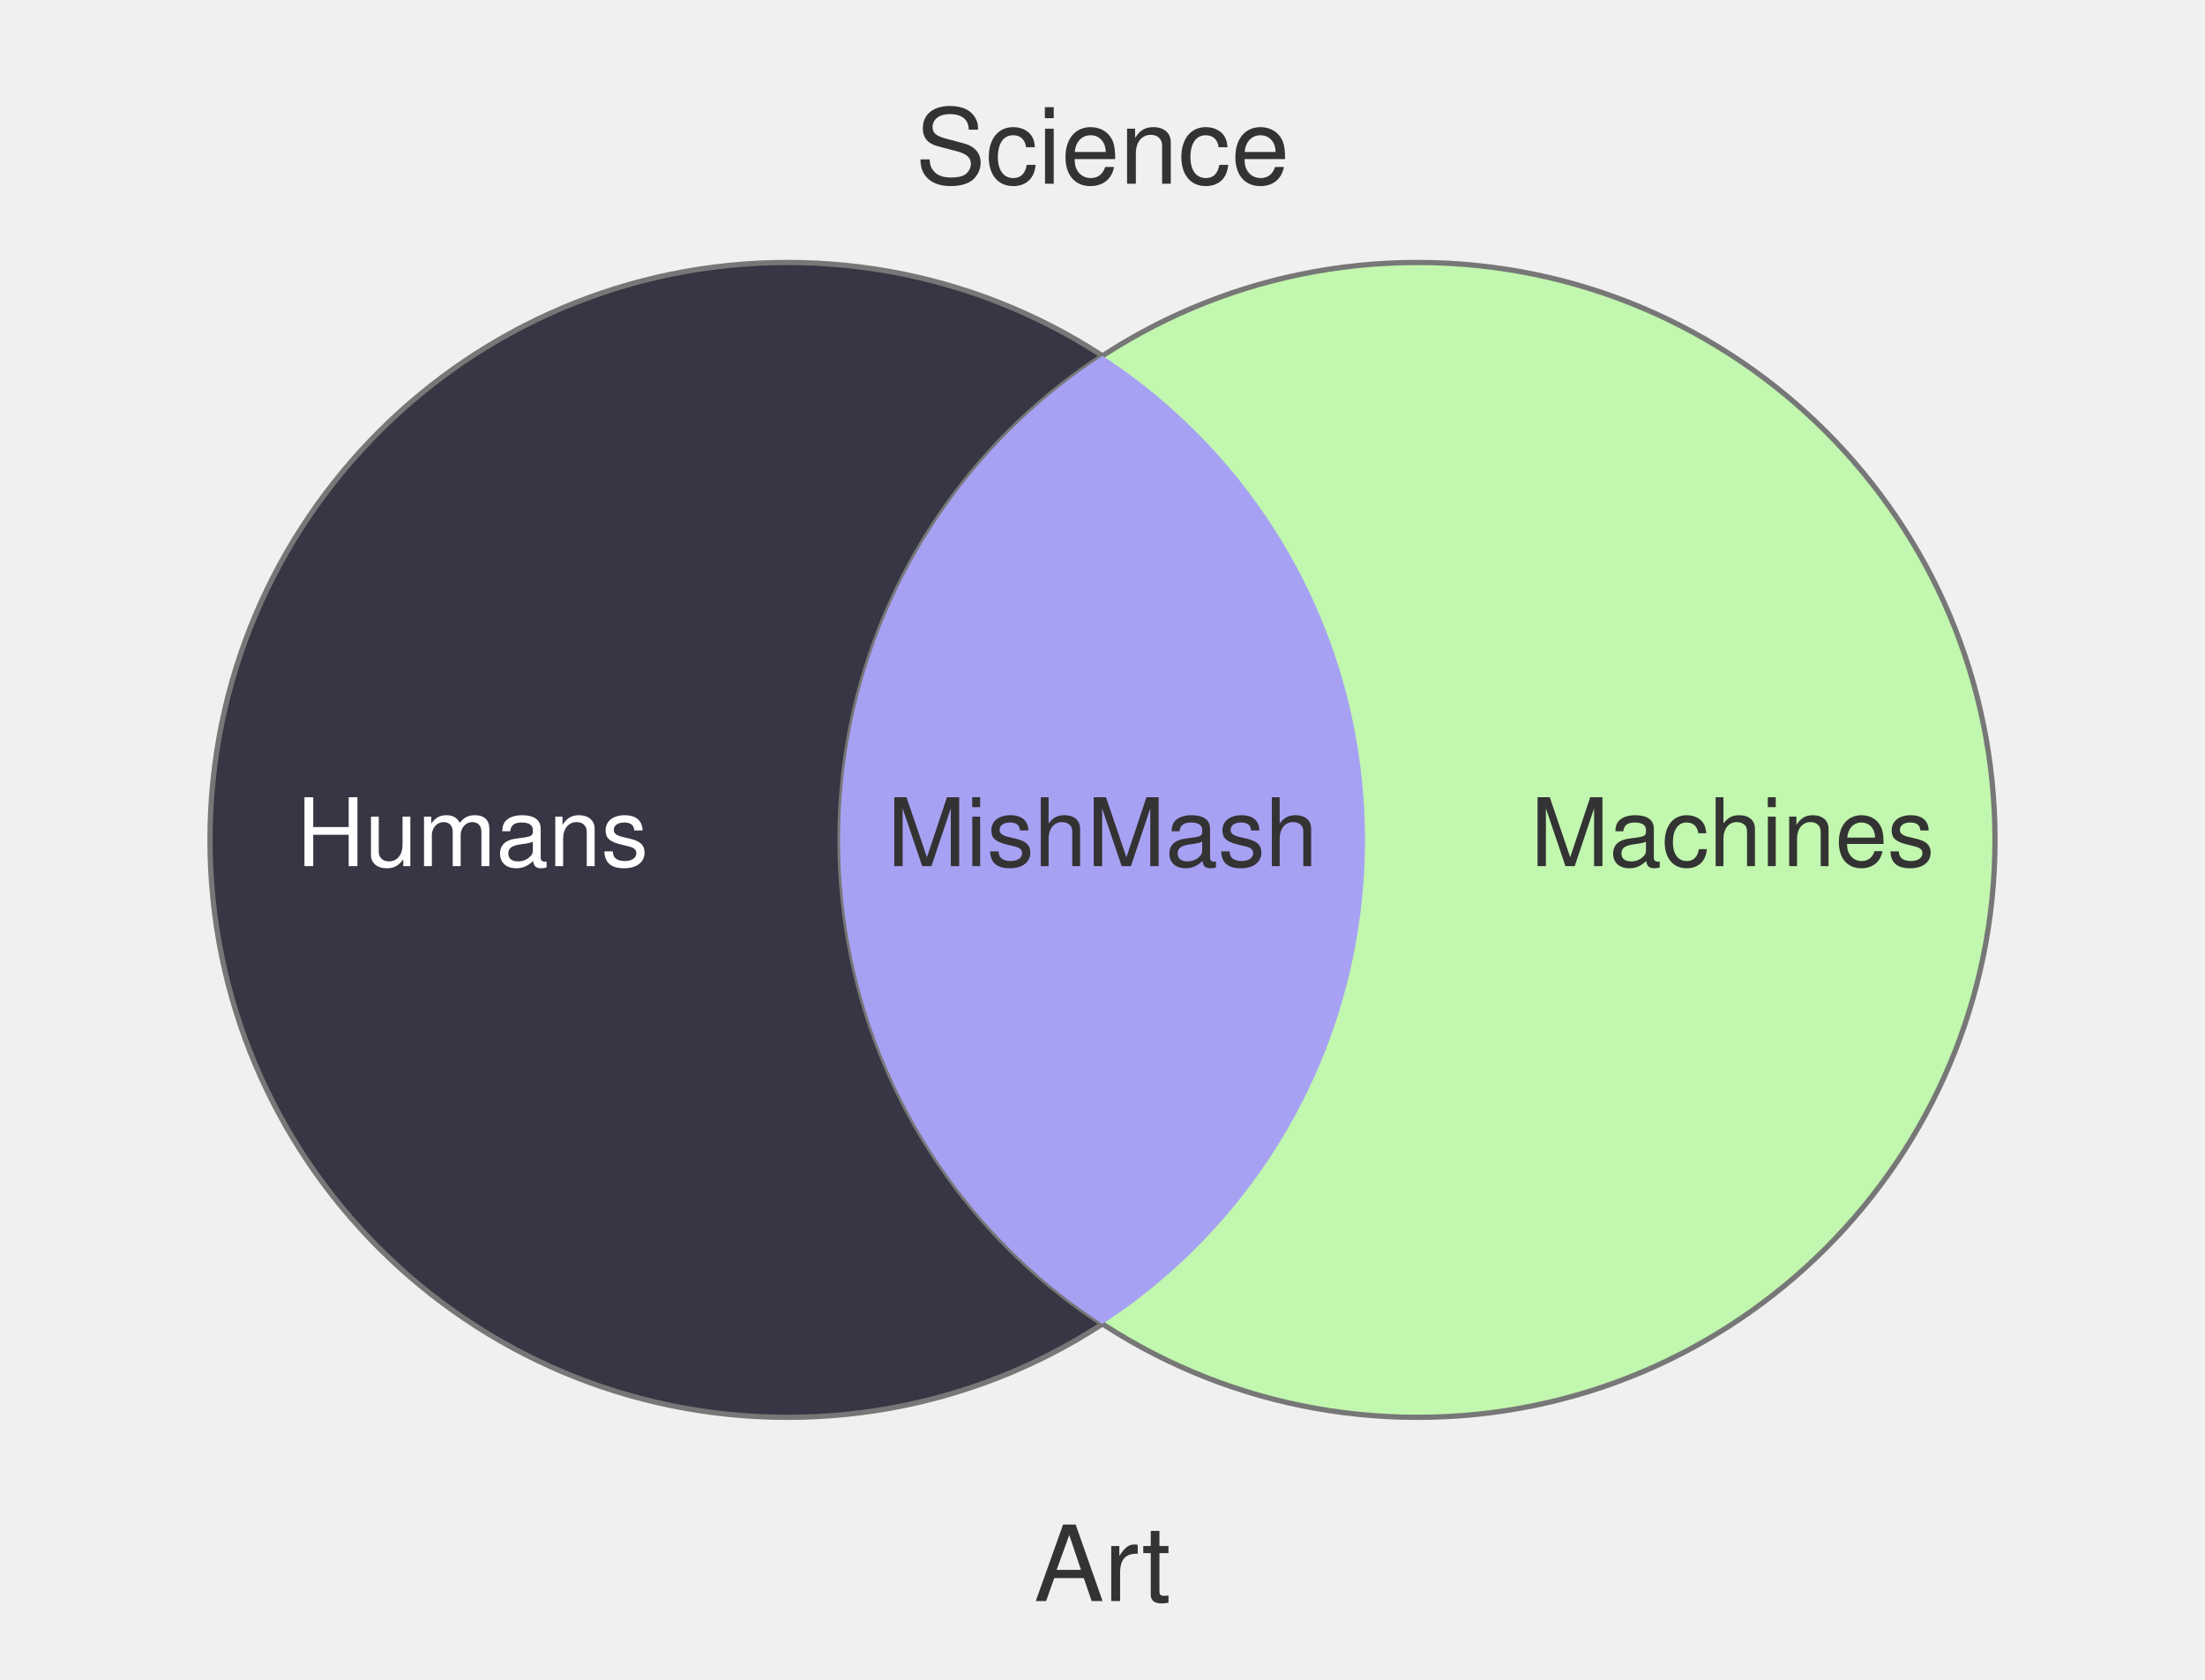
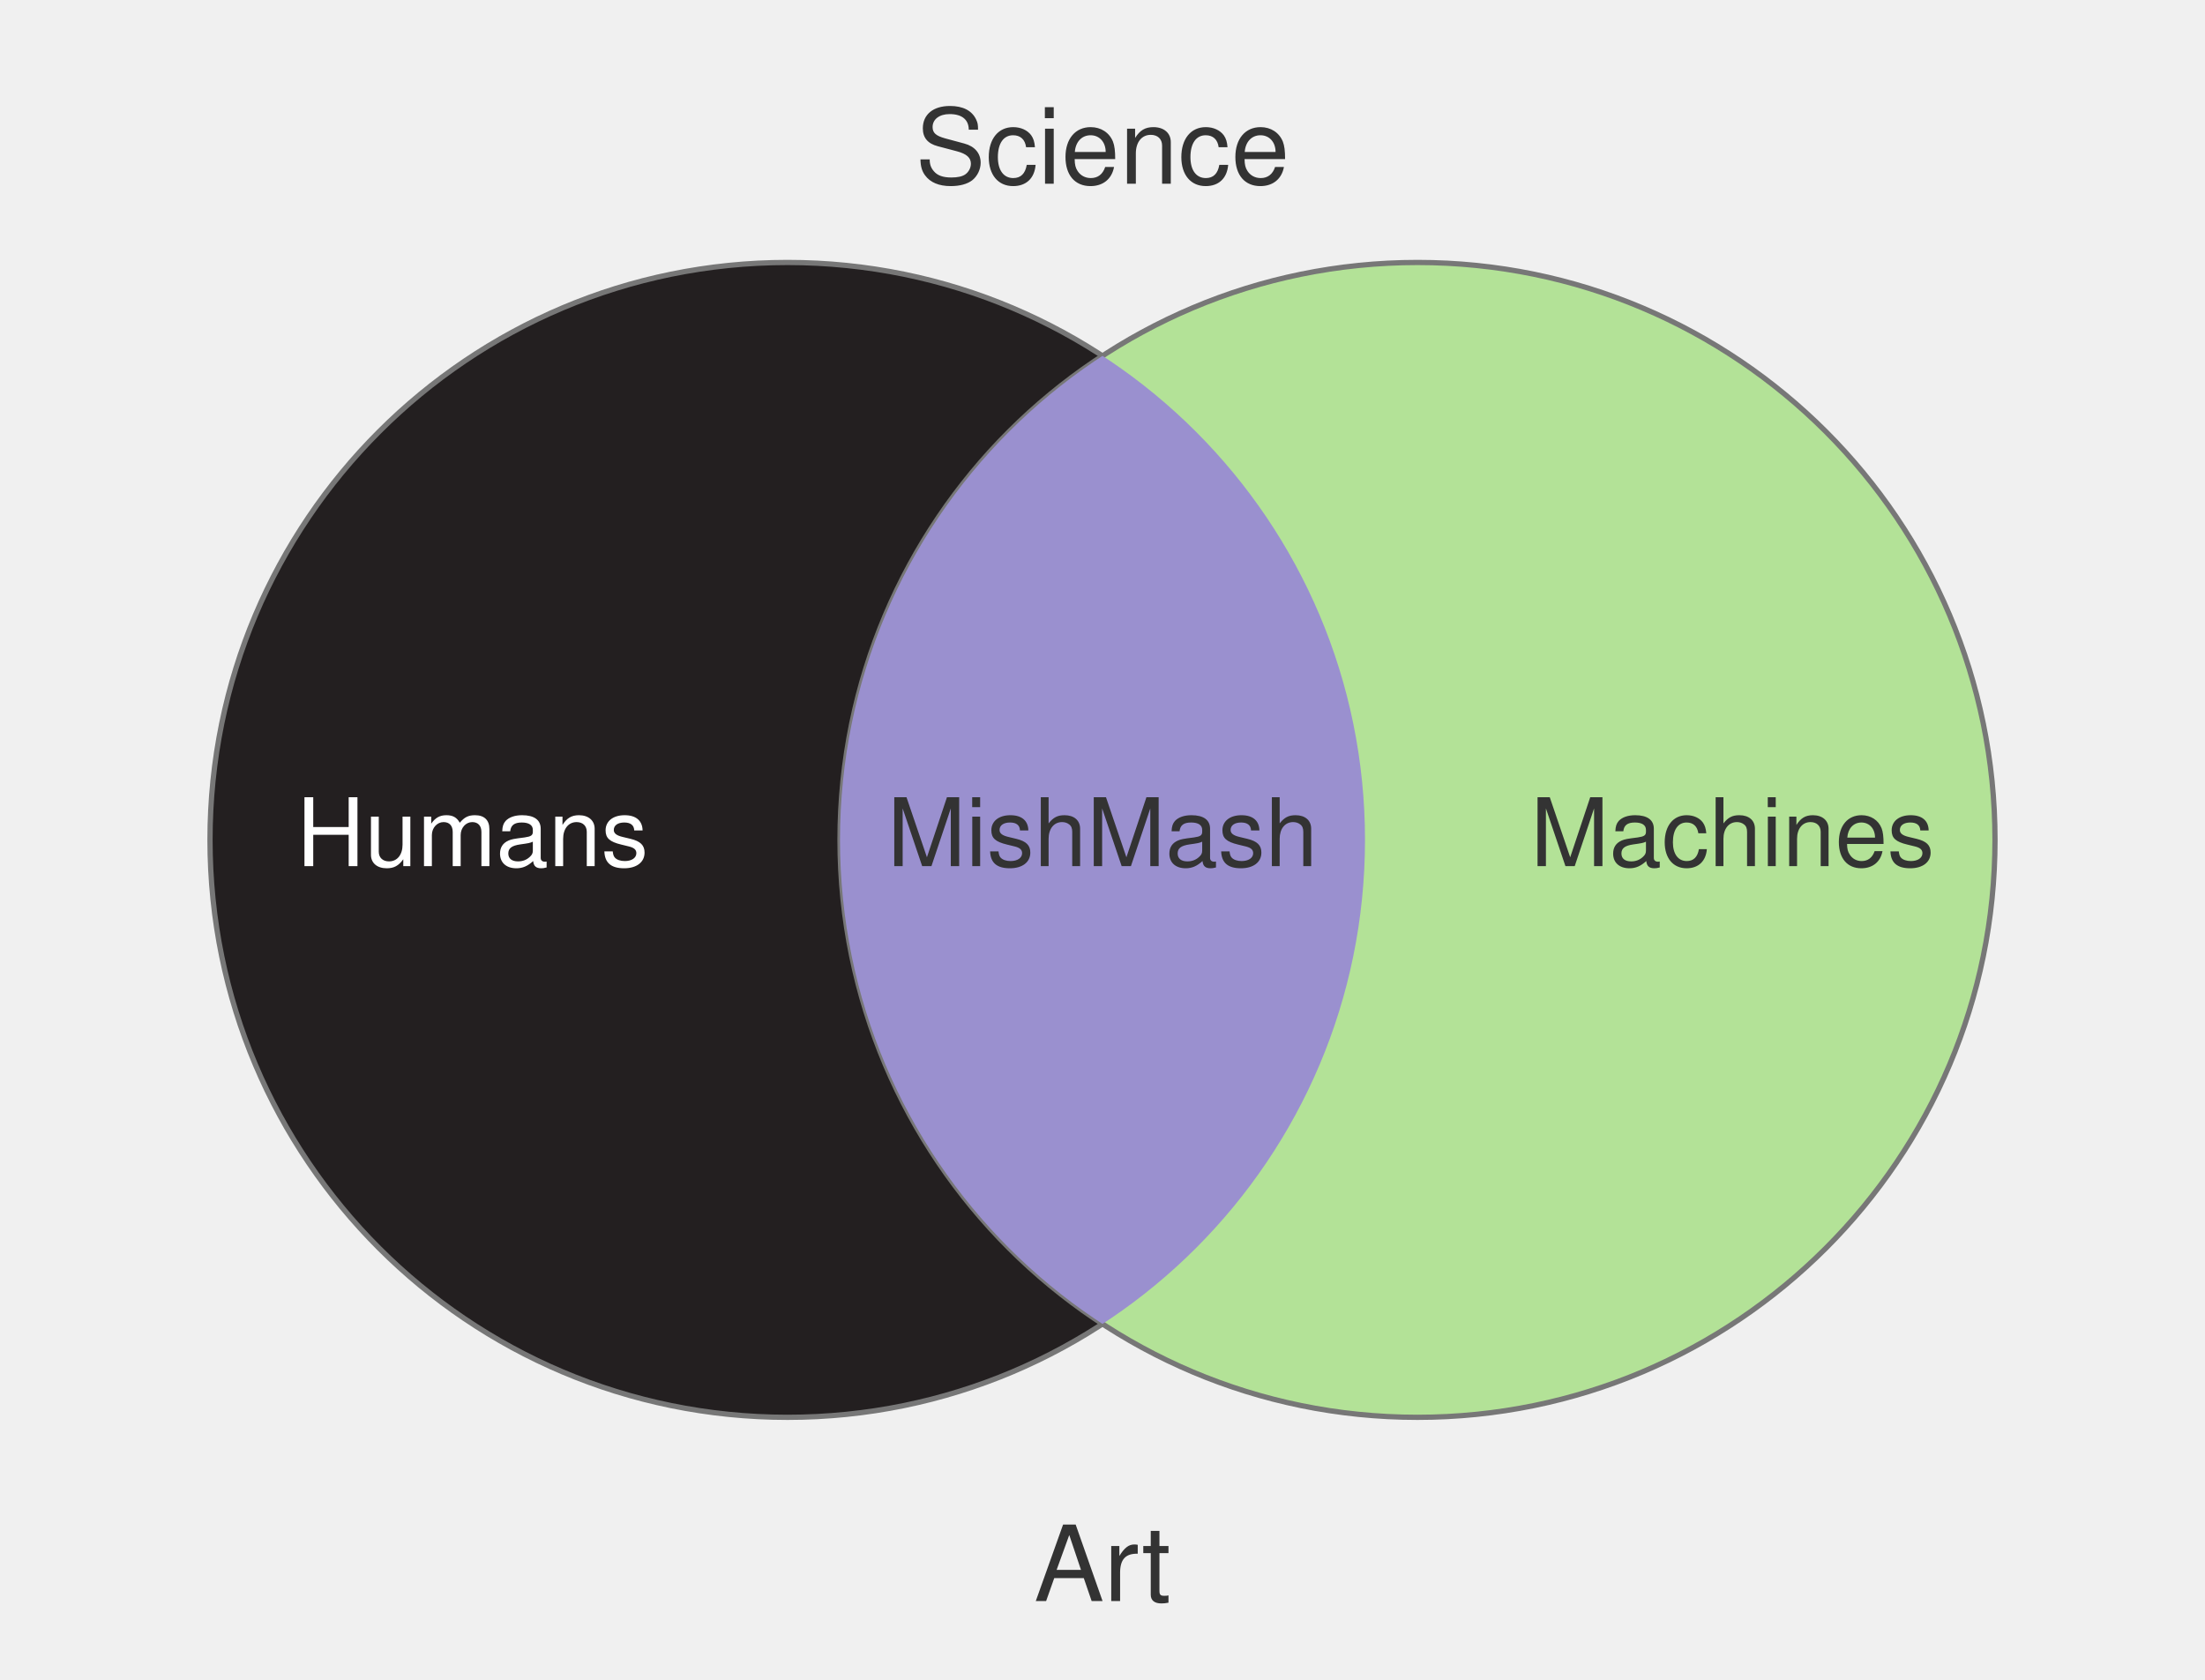
<svg xmlns="http://www.w3.org/2000/svg" width="420" height="320" viewBox="0 0 420 320">
-   <circle cx="150" cy="160" r="110" fill="#363644" stroke="#777" stroke-width="1" />
-   <circle cx="270" cy="160" r="110" fill="#C1F7AE" stroke="#777" stroke-width="1" />
+   <circle cx="150" cy="160" r="110" fill="#231f20" stroke="#777" stroke-width="1" />
+   <circle cx="270" cy="160" r="110" fill="#b3e297" stroke="#777" stroke-width="1" />
  <defs>
    <clipPath id="clip-left-gpt" clipPathUnits="userSpaceOnUse">
      <circle cx="150" cy="160" r="110" />
    </clipPath>
  </defs>
-   <circle cx="270" cy="160" r="110" fill="#A7A1F4" clip-path="url(#clip-left-gpt)" />
+   <circle cx="270" cy="160" r="110" fill="#9a90cf" clip-path="url(#clip-left-gpt)" />
  <text x="210" y="35" text-anchor="middle" font-family="Helvetica, Arial, sans-serif" font-size="20" fill="#333">
    Science
  </text>
  <text x="210" y="305" text-anchor="middle" font-family="Helvetica, Arial, sans-serif" font-size="20" fill="#333">
    Art
  </text>
  <text x="90" y="165" text-anchor="middle" font-family="Helvetica, Arial, sans-serif" font-size="18" fill="white">
    Humans
  </text>
  <text x="330" y="165" text-anchor="middle" font-family="Helvetica, Arial, sans-serif" font-size="18" fill="#333">
    Machines
  </text>
  <text x="210" y="165" text-anchor="middle" font-family="Helvetica, Arial, sans-serif" font-size="18" fill="#333">
    MishMash
  </text>
</svg>
